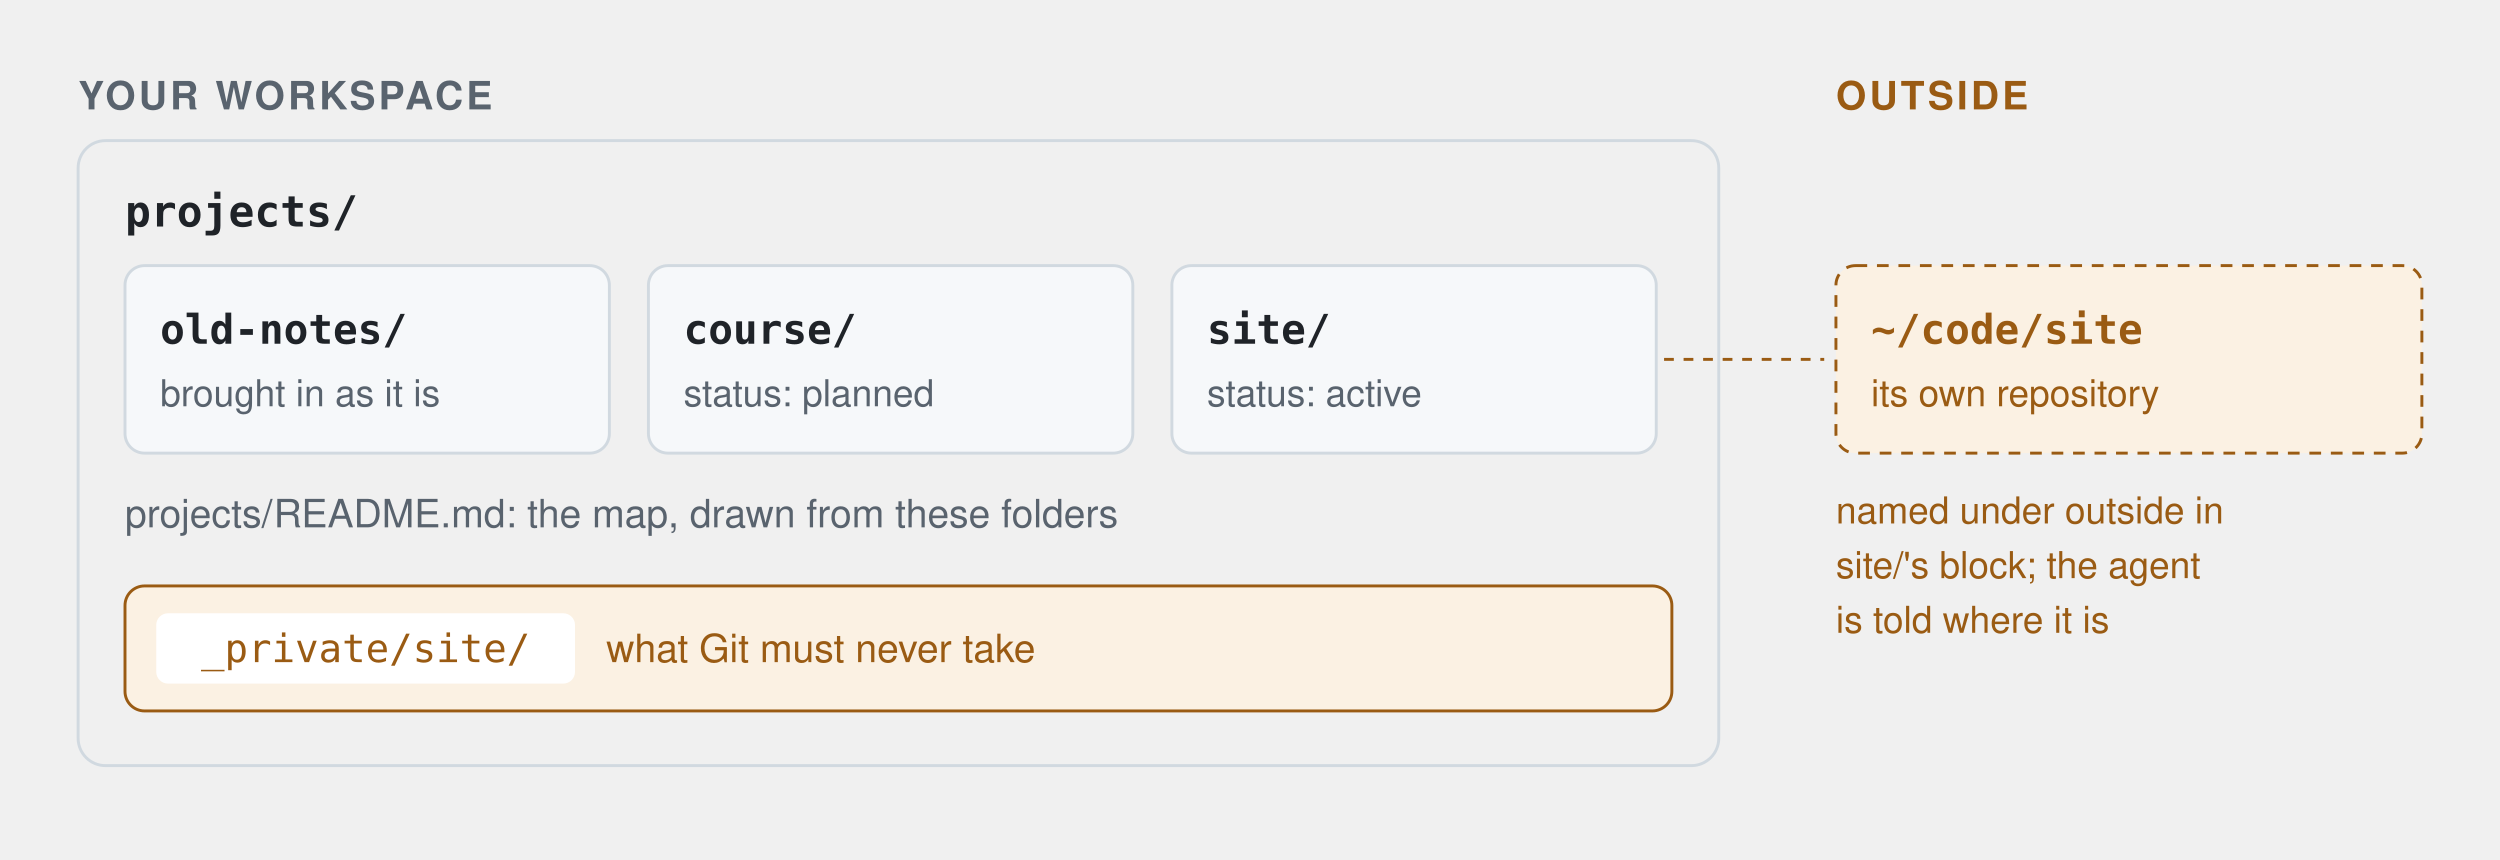
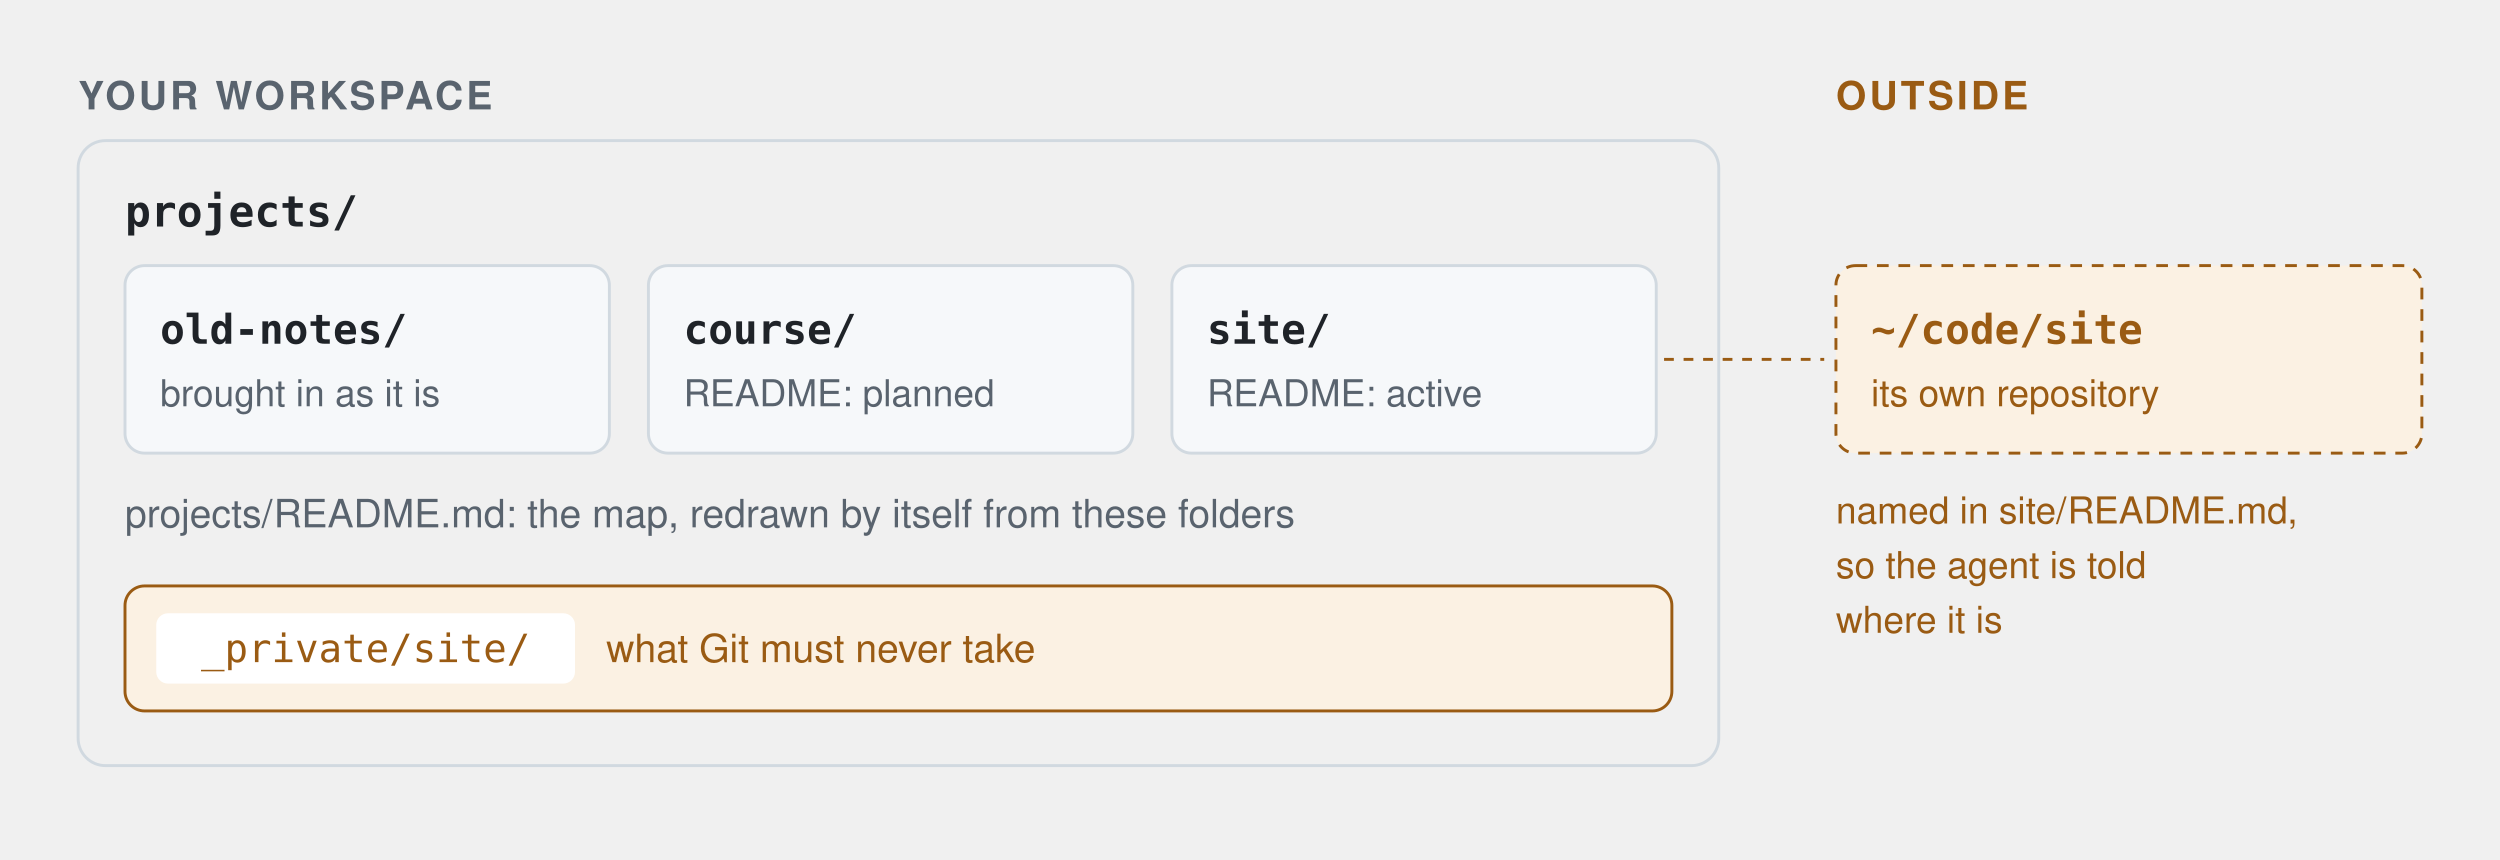
<svg xmlns="http://www.w3.org/2000/svg" viewBox="0 0 1280 440" width="1280" height="440" role="img" aria-labelledby="t d">
  <text x="40" y="56" font-size="20" font-family="ui-sans-serif, -apple-system, 'Segoe UI', Helvetica, Arial, sans-serif" fill="#59636e" font-weight="600" letter-spacing="1.6">YOUR WORKSPACE</text>
  <rect x="40" y="72" width="840" height="320" rx="14" fill="none" stroke="#d1d9e0" stroke-width="1.5" />
  <text x="64" y="116" font-size="22" font-family="ui-monospace, SFMono-Regular, Menlo, Consolas, monospace" fill="#1f2328" font-weight="600">projects/</text>
  <rect x="64" y="136" width="248" height="96" rx="10" fill="#f6f8fa" stroke="#d1d9e0" stroke-width="1.5" />
  <text x="82" y="176" font-size="21" font-family="ui-monospace, SFMono-Regular, Menlo, Consolas, monospace" fill="#1f2328" font-weight="600">old-notes/</text>
  <text x="82" y="208" font-size="19" font-family="ui-sans-serif, -apple-system, 'Segoe UI', Helvetica, Arial, sans-serif" fill="#59636e">brought in as it is</text>
  <rect x="332" y="136" width="248" height="96" rx="10" fill="#f6f8fa" stroke="#d1d9e0" stroke-width="1.5" />
  <text x="350" y="176" font-size="21" font-family="ui-monospace, SFMono-Regular, Menlo, Consolas, monospace" fill="#1f2328" font-weight="600">course/</text>
-   <text x="350" y="208" font-size="19" font-family="ui-sans-serif, -apple-system, 'Segoe UI', Helvetica, Arial, sans-serif" fill="#59636e">status: planned</text>
+   <text x="350" y="208" font-size="19" font-family="ui-sans-serif, -apple-system, 'Segoe UI', Helvetica, Arial, sans-serif" fill="#59636e">README: planned</text>
  <rect x="600" y="136" width="248" height="96" rx="10" fill="#f6f8fa" stroke="#d1d9e0" stroke-width="1.5" />
  <text x="618" y="176" font-size="21" font-family="ui-monospace, SFMono-Regular, Menlo, Consolas, monospace" fill="#1f2328" font-weight="600">site/</text>
-   <text x="618" y="208" font-size="19" font-family="ui-sans-serif, -apple-system, 'Segoe UI', Helvetica, Arial, sans-serif" fill="#59636e">status: active</text>
-   <text x="64" y="270" font-size="20" font-family="ui-sans-serif, -apple-system, 'Segoe UI', Helvetica, Arial, sans-serif" fill="#59636e">projects/README.md: the map, drawn from these folders</text>
+   <text x="618" y="208" font-size="19" font-family="ui-sans-serif, -apple-system, 'Segoe UI', Helvetica, Arial, sans-serif" fill="#59636e">README: active</text>
+   <text x="64" y="270" font-size="20" font-family="ui-sans-serif, -apple-system, 'Segoe UI', Helvetica, Arial, sans-serif" fill="#59636e">projects/README.md: the map, redrawn by itself from these folders</text>
  <rect x="64" y="300" width="792" height="64" rx="10" fill="#fbf1e3" stroke="#9a5b13" stroke-width="1.5" />
  <rect x="80" y="314" width="214.4" height="36" rx="6" fill="#ffffff" />
  <text x="187.2" y="339" font-size="20" font-family="ui-monospace, SFMono-Regular, Menlo, Consolas, monospace" fill="#9a5b13" text-anchor="middle">_private/site/</text>
  <text x="310.4" y="339" font-size="20" font-family="ui-sans-serif, -apple-system, 'Segoe UI', Helvetica, Arial, sans-serif" fill="#9a5b13">what Git must never take</text>
  <text x="940" y="56" font-size="20" font-family="ui-sans-serif, -apple-system, 'Segoe UI', Helvetica, Arial, sans-serif" fill="#9a5b13" font-weight="600" letter-spacing="1.6">OUTSIDE</text>
  <rect x="940" y="136" width="300" height="96" rx="10" fill="#fbf1e3" stroke="#9a5b13" stroke-width="1.5" stroke-dasharray="6 5" />
  <text x="958" y="176" font-size="21" font-family="ui-monospace, SFMono-Regular, Menlo, Consolas, monospace" fill="#9a5b13" font-weight="600">~/code/site</text>
  <text x="958" y="208" font-size="19" font-family="ui-sans-serif, -apple-system, 'Segoe UI', Helvetica, Arial, sans-serif" fill="#9a5b13">its own repository</text>
  <line x1="852" y1="184" x2="934" y2="184" stroke="#9a5b13" stroke-width="1.5" stroke-dasharray="5 5" />
-   <text x="940" y="268" font-size="19" font-family="ui-sans-serif, -apple-system, 'Segoe UI', Helvetica, Arial, sans-serif" fill="#9a5b13">named under outside in</text>
-   <text x="940" y="296" font-size="19" font-family="ui-sans-serif, -apple-system, 'Segoe UI', Helvetica, Arial, sans-serif" fill="#9a5b13">site/'s block; the agent</text>
-   <text x="940" y="324" font-size="19" font-family="ui-sans-serif, -apple-system, 'Segoe UI', Helvetica, Arial, sans-serif" fill="#9a5b13">is told where it is</text>
+   <text x="940" y="268" font-size="19" font-family="ui-sans-serif, -apple-system, 'Segoe UI', Helvetica, Arial, sans-serif" fill="#9a5b13">named in site/README.md,</text>
+   <text x="940" y="296" font-size="19" font-family="ui-sans-serif, -apple-system, 'Segoe UI', Helvetica, Arial, sans-serif" fill="#9a5b13">so the agent is told</text>
+   <text x="940" y="324" font-size="19" font-family="ui-sans-serif, -apple-system, 'Segoe UI', Helvetica, Arial, sans-serif" fill="#9a5b13">where it is</text>
</svg>
